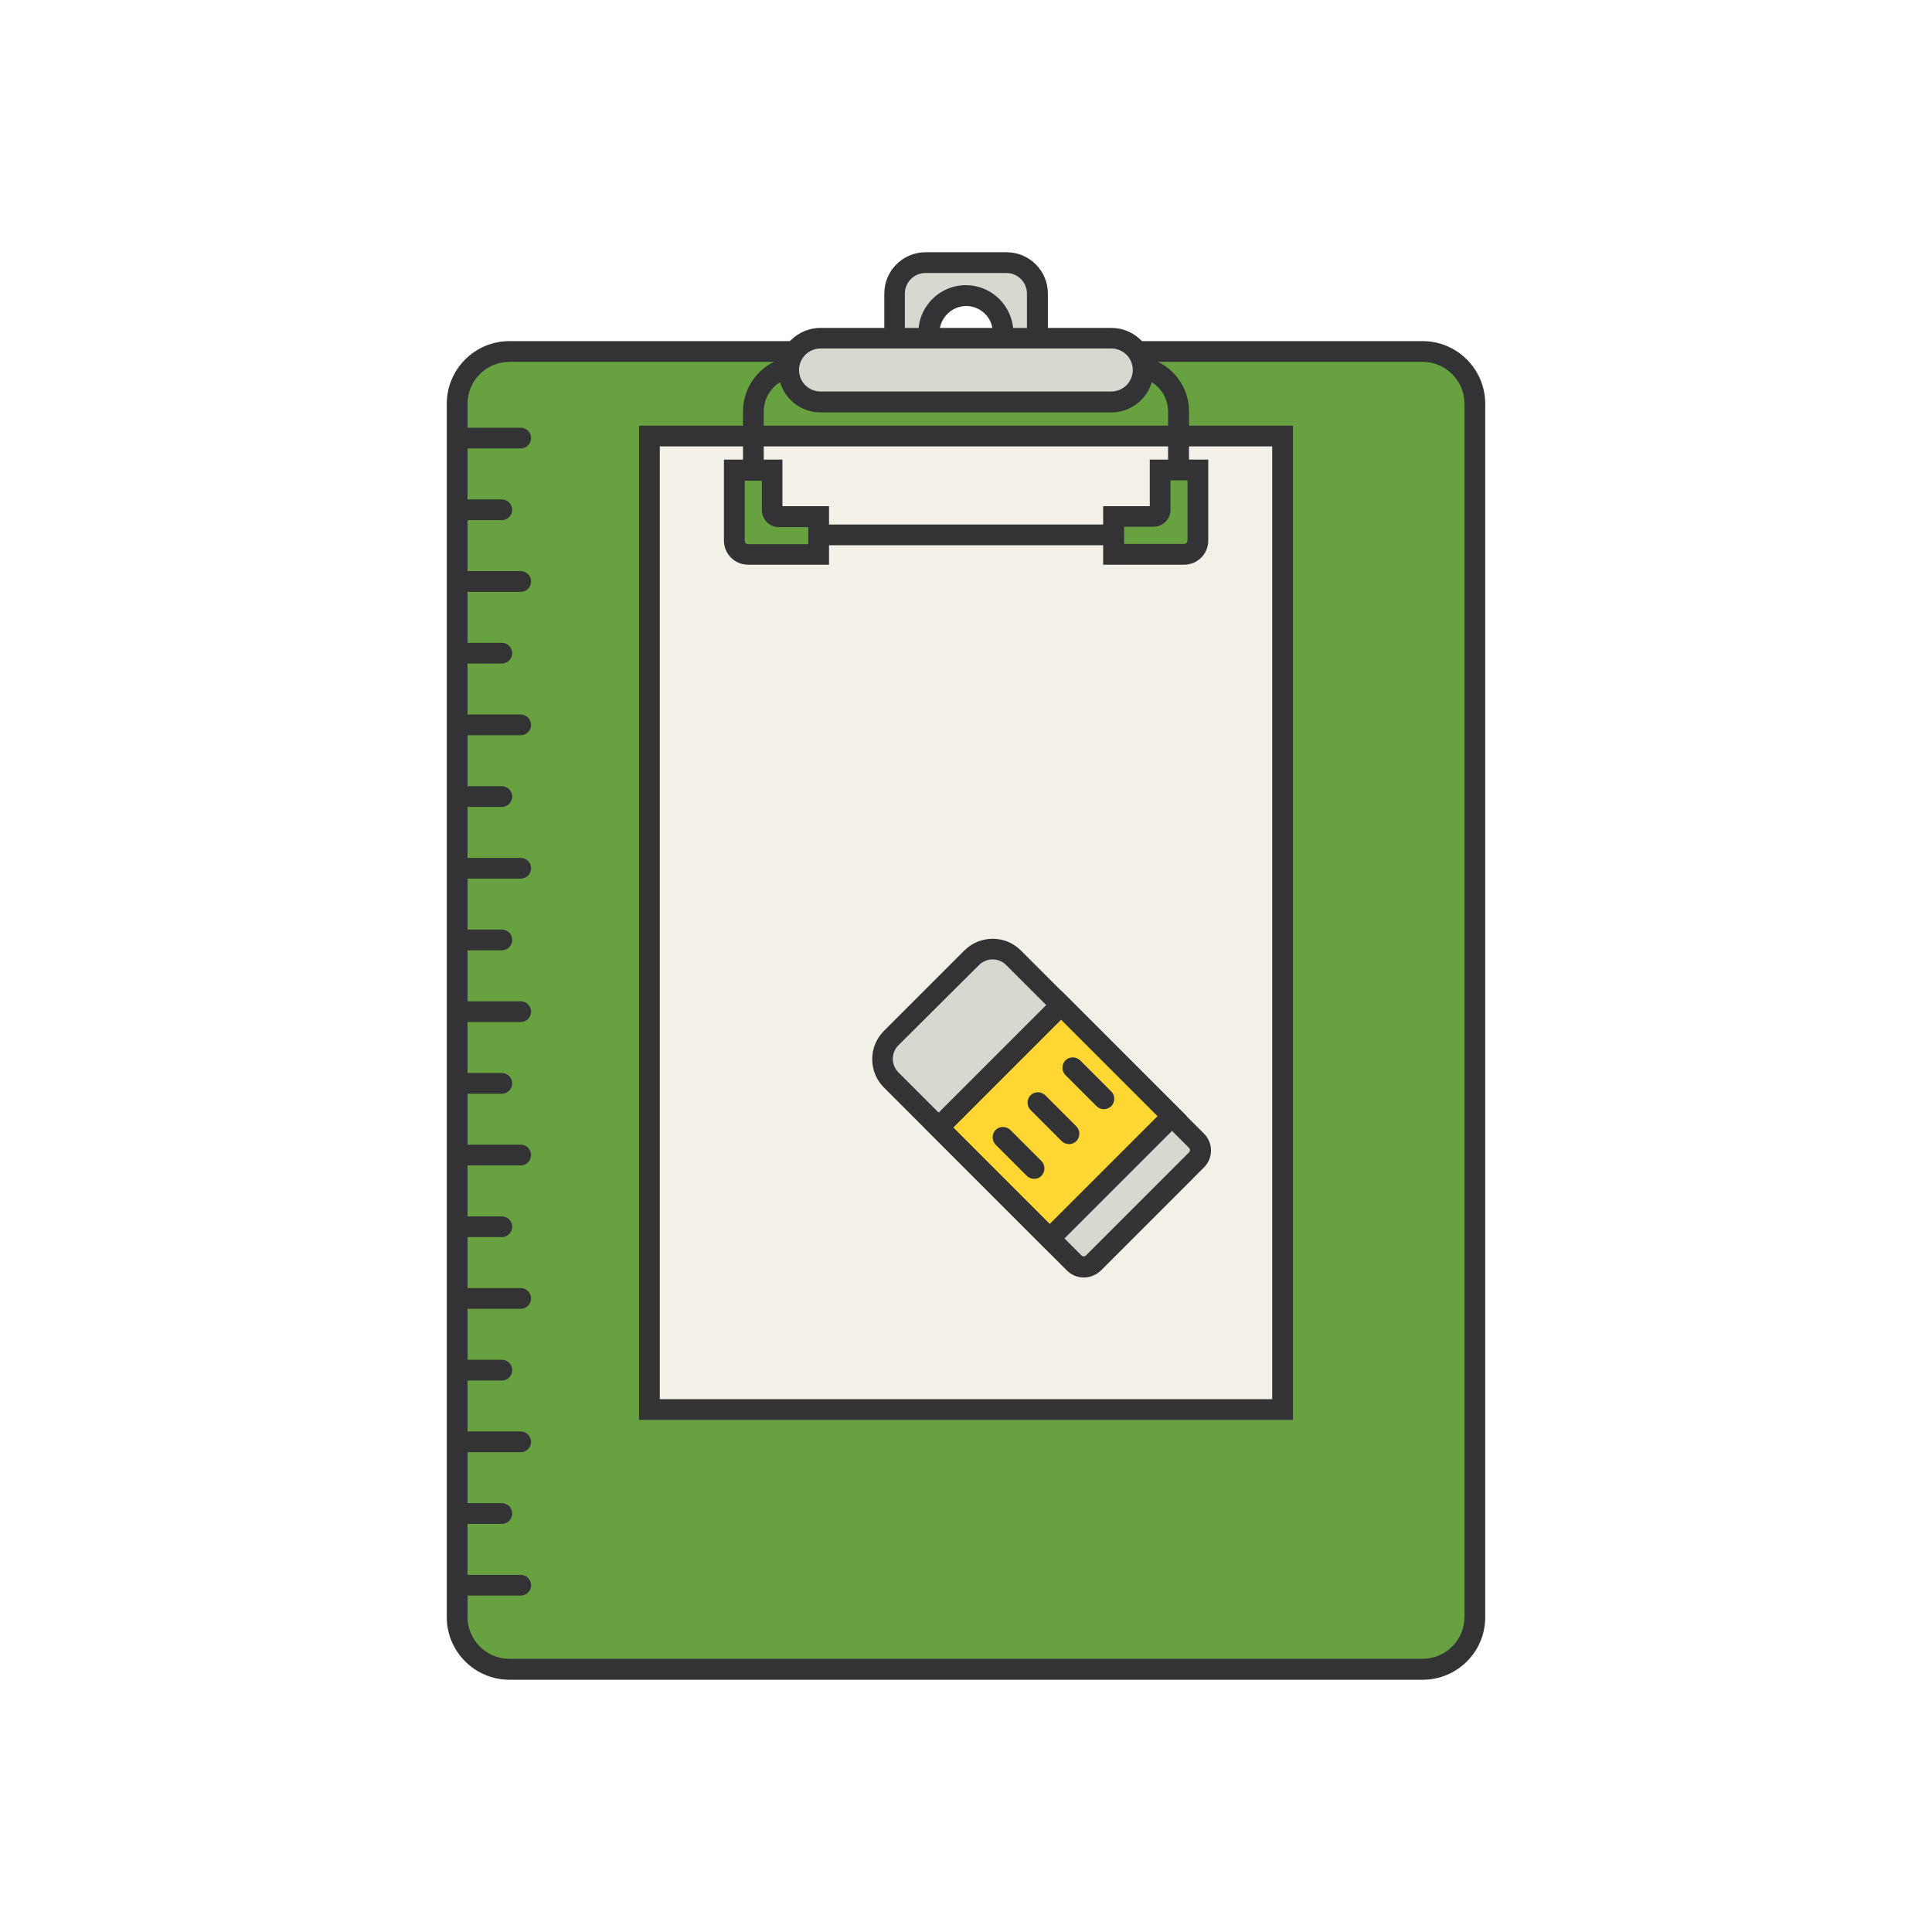
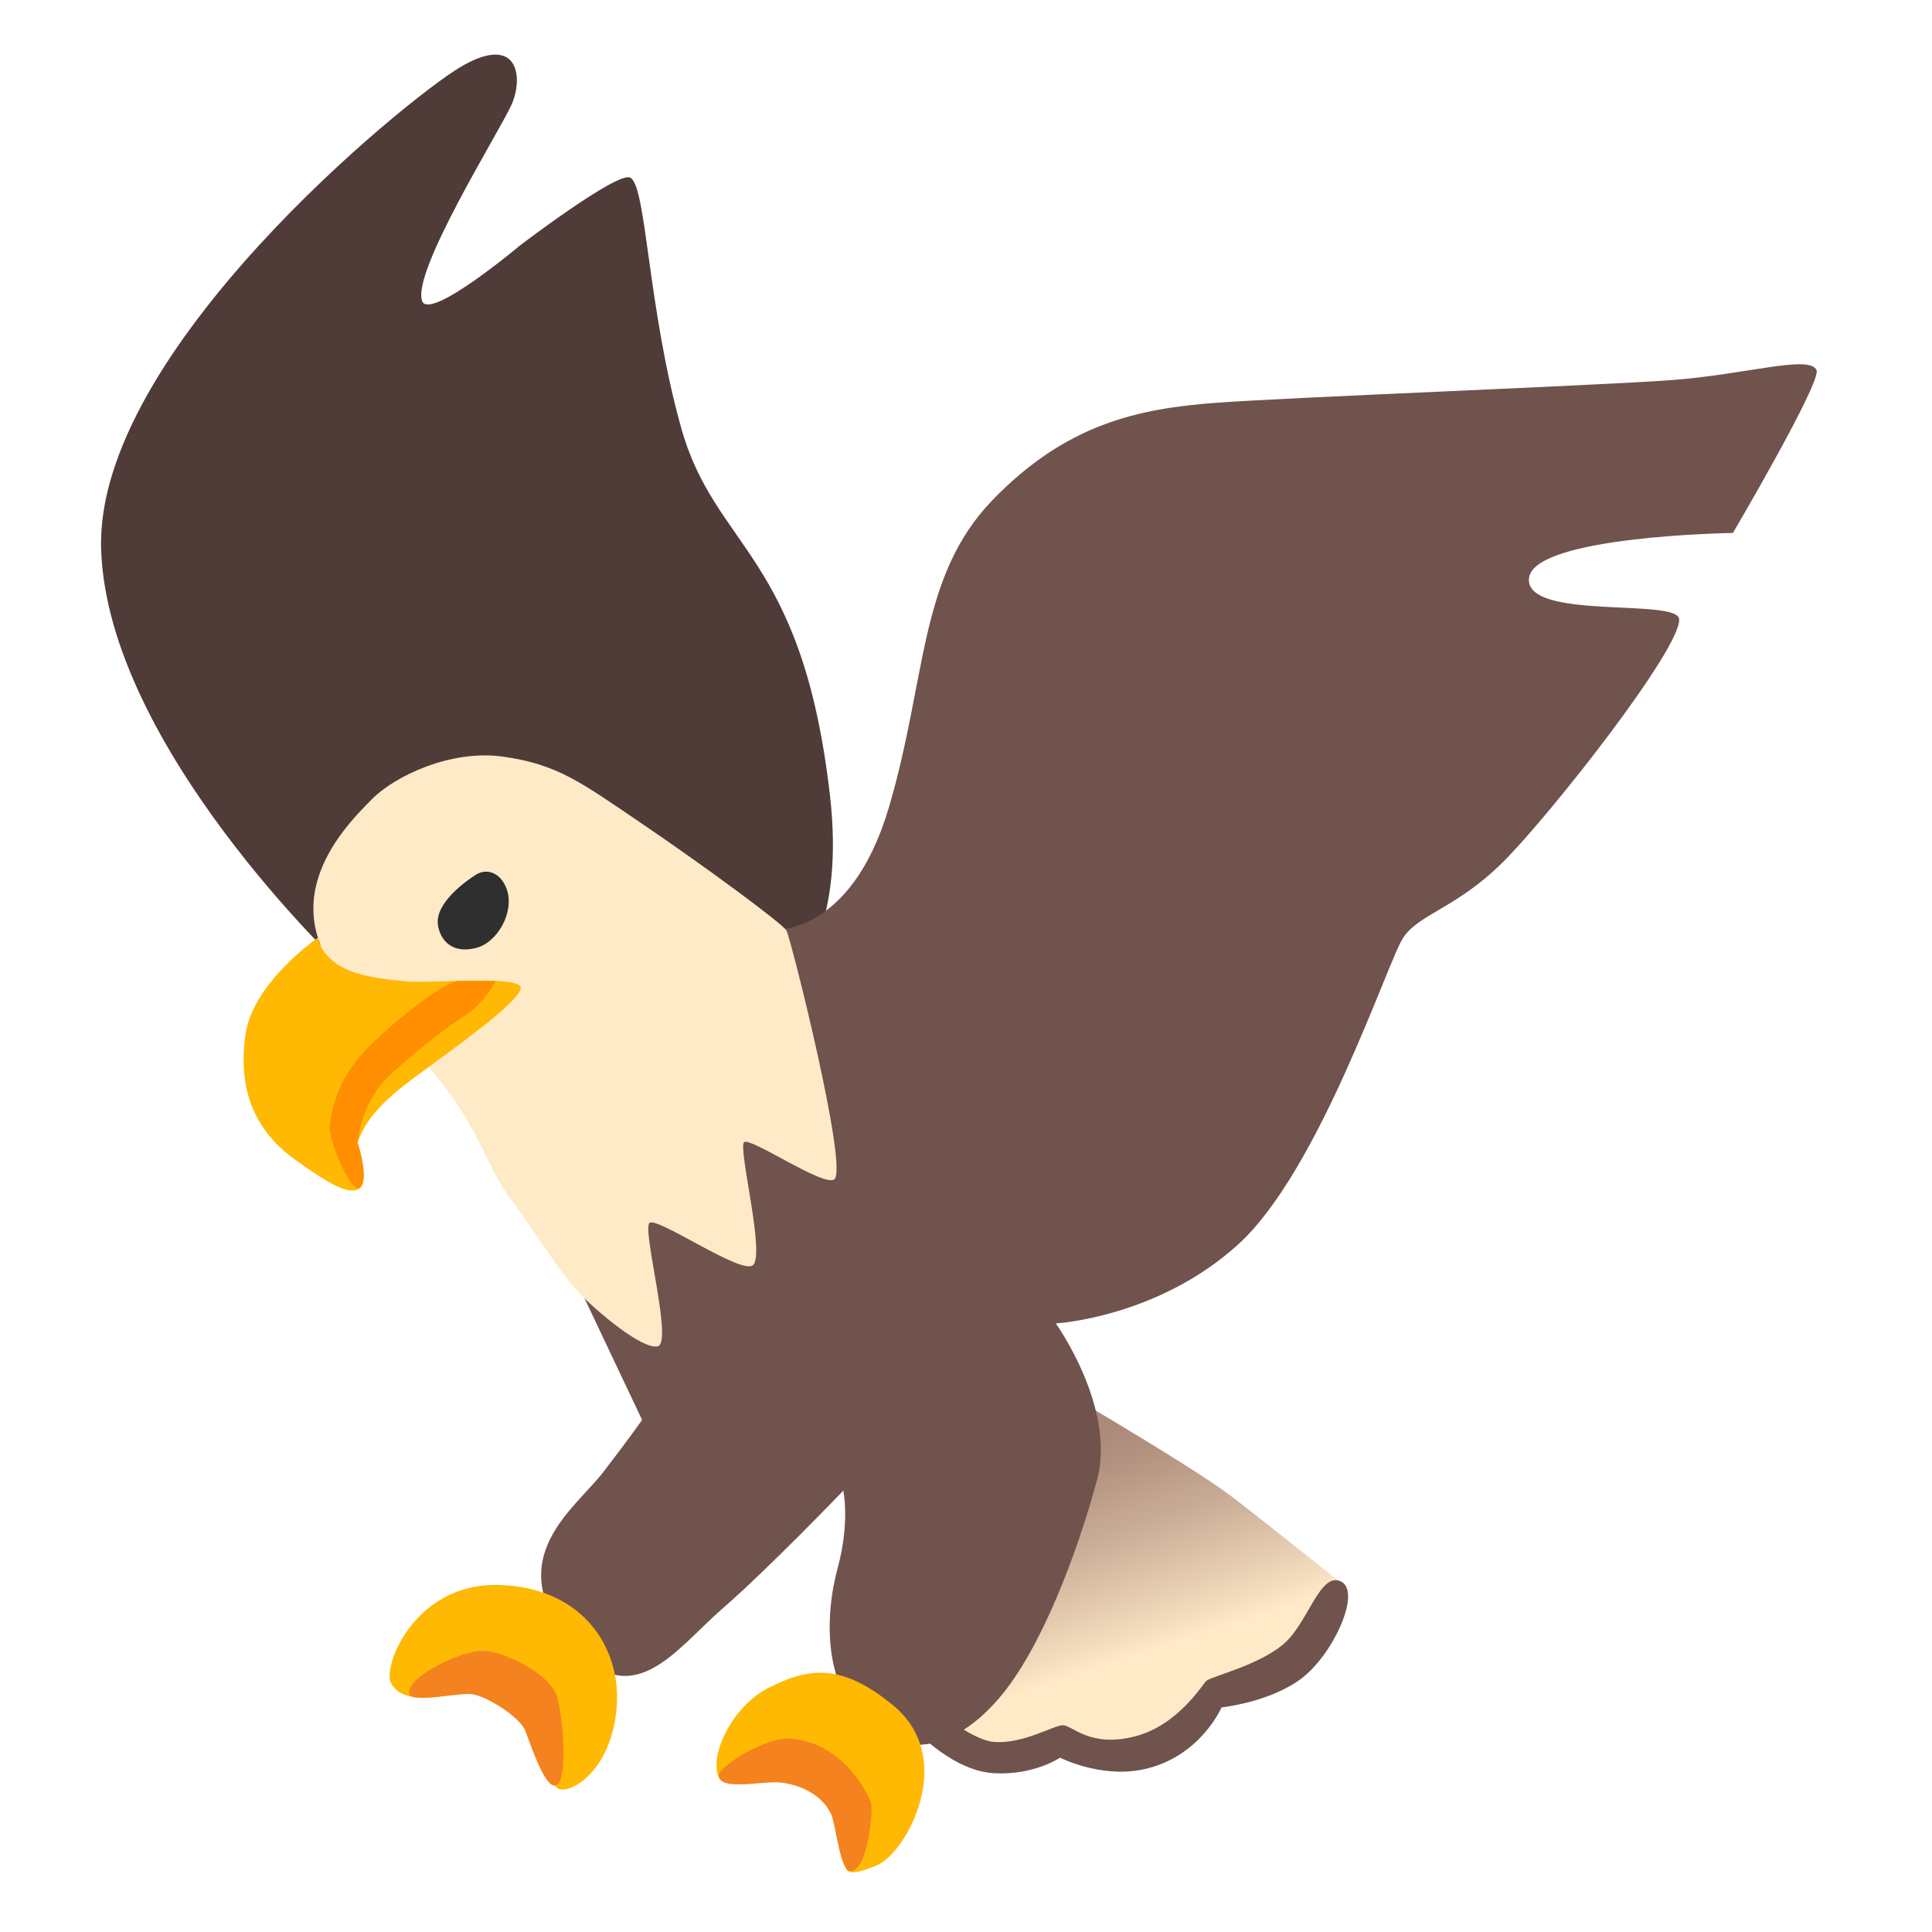
- <svg xmlns="http://www.w3.org/2000/svg" width="800px" height="800px" viewBox="0 0 1024 1024" class="icon" version="1.1">
-   <path d="M474.1 155.6v28.6H494c-1.4-3.2-2-6.8-1.4-10.6 1.2-8.8 8.4-15.8 17.2-16.8 11.8-1.3 21.8 7.9 21.8 19.5 0 2.8-0.6 5.5-1.6 7.9h19.9v-28.6c0-9.1-7.4-16.4-16.4-16.4h-42.9c-9.1 0-16.5 7.3-16.5 16.4z" fill="#D5D9CF" />
-   <path d="M555.4 189.7h-33.8l3.4-7.7c0.8-1.8 1.2-3.7 1.2-5.7 0-4-1.7-7.9-4.7-10.5-3-2.7-7-4-11-3.5-6.3 0.7-11.5 5.8-12.4 12-0.4 2.7 0 5.3 1 7.7l3.4 7.7h-33.8v-34.1c0-12.1 9.8-21.9 21.9-21.9h42.9c12.1 0 21.9 9.8 21.9 21.9v34.1z m-18.4-11h7.3v-23.1c0-6-4.9-10.9-10.9-10.9h-42.9c-6 0-10.9 4.9-10.9 10.9v23.1h7.3c-0.2-1.9-0.1-3.9 0.1-5.9 1.5-11.2 10.8-20.3 22.1-21.5 7.1-0.8 14.3 1.5 19.6 6.3 5.3 4.8 8.4 11.6 8.4 18.7 0 0.8 0 1.6-0.1 2.4z" fill="#333336" />
-   <path d="M754 884.8H270c-15.3 0-27.7-12.4-27.7-27.7V214c0-15.3 12.4-27.7 27.7-27.7h484c15.3 0 27.7 12.4 27.7 27.7v643c0.1 15.4-12.4 27.8-27.7 27.8z" fill="#68A240" />
-   <path d="M754 890.3H270c-18.3 0-33.2-14.9-33.2-33.2V214c0-18.3 14.9-33.2 33.2-33.2h484c18.3 0 33.2 14.9 33.2 33.2v643c0.1 18.4-14.8 33.3-33.2 33.3zM270 191.8c-12.3 0-22.2 10-22.2 22.2v643c0 12.3 10 22.2 22.2 22.2h484c12.3 0 22.2-10 22.2-22.2V214c0-12.3-10-22.2-22.2-22.2H270z" fill="#333336" />
-   <path d="M344.2 231.1h335.6v516H344.2z" fill="#F2F0E7" />
-   <path d="M685.3 752.6H338.7v-527h346.6v527z m-335.6-11h324.6v-505H349.7v505z" fill="#333336" />
-   <path d="M630.2 289H393.8v-70.9c0-16.1 13.1-29.3 29.3-29.3h177.8c16.1 0 29.3 13.1 29.3 29.3V289z m-225.4-11h214.3v-59.9c0-10.1-8.2-18.3-18.3-18.3H423.1c-10.1 0-18.3 8.2-18.3 18.3V278z" fill="#333336" />
-   <path d="M614.9 249.2v21.1c0 2-1.6 3.5-3.5 3.5h-21.1v20h37.4c4 0 7.3-3.3 7.3-7.3v-37.4h-20.1z" fill="#68A240" />
-   <path d="M627.6 299.3h-42.9v-31h24.7v-24.7h31v42.9c0 7.1-5.7 12.8-12.8 12.8z m-31.9-11h31.9c1 0 1.8-0.8 1.8-1.8v-31.9h-9v15.6c0 5-4.1 9-9 9h-15.6v9.1z" fill="#333336" />
-   <path d="M409.2 249.2v21.1c0 2 1.6 3.5 3.5 3.5h21.1v20h-37.4c-4 0-7.3-3.3-7.3-7.3v-37.4h20.1z" fill="#68A240" />
-   <path d="M439.4 299.3h-42.9c-7.1 0-12.8-5.7-12.8-12.8v-42.9h31v24.7h24.7v31z m-44.7-44.6v31.9c0 1 0.8 1.8 1.8 1.8h31.9v-9h-15.6c-5 0-9-4.1-9-9v-15.6h-9.1z" fill="#333336" />
-   <path d="M589.1 213.1H434.9c-9.4 0-16.9-7.6-16.9-16.9 0-9.4 7.6-16.9 16.9-16.9H589c9.4 0 16.9 7.6 16.9 16.9 0.1 9.3-7.5 16.9-16.8 16.9z" fill="#D5D9CF" />
-   <path d="M589.1 218.6H434.9c-12.4 0-22.4-10.1-22.4-22.4s10.1-22.4 22.4-22.4H589c12.4 0 22.4 10.1 22.4 22.4s-10 22.4-22.3 22.4z m-154.2-33.9c-6.3 0-11.4 5.1-11.4 11.4s5.1 11.4 11.4 11.4H589c6.3 0 11.4-5.1 11.4-11.4s-5.1-11.4-11.4-11.4H434.9zM276 237.7h-31.8c-3 0-5.5-2.5-5.5-5.5s2.5-5.5 5.5-5.5H276c3 0 5.5 2.5 5.5 5.5s-2.5 5.5-5.5 5.5zM266 275.7h-21.8c-3 0-5.5-2.5-5.5-5.5s2.5-5.5 5.5-5.5H266c3 0 5.5 2.5 5.5 5.5s-2.5 5.5-5.5 5.5zM276 313.7h-31.8c-3 0-5.5-2.5-5.5-5.5s2.5-5.5 5.5-5.5H276c3 0 5.5 2.5 5.5 5.5s-2.5 5.5-5.5 5.5zM266 351.7h-21.8c-3 0-5.5-2.5-5.5-5.5s2.5-5.5 5.5-5.5H266c3 0 5.5 2.5 5.5 5.5s-2.5 5.5-5.5 5.5zM276 389.7h-31.8c-3 0-5.5-2.5-5.5-5.5s2.5-5.5 5.5-5.5H276c3 0 5.5 2.5 5.5 5.5s-2.5 5.5-5.5 5.5zM266 427.7h-21.8c-3 0-5.5-2.5-5.5-5.5s2.5-5.5 5.5-5.5H266c3 0 5.5 2.5 5.5 5.5s-2.5 5.5-5.5 5.5zM276 465.7h-31.8c-3 0-5.5-2.5-5.5-5.5s2.5-5.5 5.5-5.5H276c3 0 5.5 2.5 5.5 5.5s-2.5 5.5-5.5 5.5zM266 503.7h-21.8c-3 0-5.5-2.5-5.5-5.5s2.5-5.5 5.5-5.5H266c3 0 5.5 2.5 5.5 5.5s-2.5 5.5-5.5 5.5zM276 541.7h-31.8c-3 0-5.5-2.5-5.5-5.5s2.5-5.5 5.5-5.5H276c3 0 5.5 2.5 5.5 5.5s-2.5 5.5-5.5 5.5zM266 579.7h-21.8c-3 0-5.5-2.5-5.5-5.5s2.5-5.5 5.5-5.5H266c3 0 5.5 2.5 5.5 5.5s-2.5 5.5-5.5 5.5zM276 617.7h-31.8c-3 0-5.5-2.5-5.5-5.5s2.5-5.5 5.5-5.5H276c3 0 5.5 2.5 5.5 5.5s-2.5 5.5-5.5 5.5zM266 655.7h-21.8c-3 0-5.5-2.5-5.5-5.5s2.5-5.5 5.5-5.5H266c3 0 5.5 2.5 5.5 5.5s-2.5 5.5-5.5 5.5z" fill="#333336" />
-   <path d="M276 693.7h-31.8c-3 0-5.5-2.5-5.5-5.5s2.5-5.5 5.5-5.5H276c3 0 5.5 2.5 5.5 5.5s-2.5 5.5-5.5 5.5z" fill="#333336" />
-   <path d="M266 731.7h-21.8c-3 0-5.5-2.5-5.5-5.5s2.5-5.5 5.5-5.5H266c3 0 5.5 2.5 5.5 5.5s-2.5 5.5-5.5 5.5z" fill="#333336" />
-   <path d="M276 769.7h-31.8c-3 0-5.5-2.5-5.5-5.5s2.5-5.5 5.5-5.5H276c3 0 5.5 2.5 5.5 5.5s-2.5 5.5-5.5 5.5z" fill="#333336" />
-   <path d="M266 807.7h-21.8c-3 0-5.5-2.5-5.5-5.5s2.5-5.5 5.5-5.5H266c3 0 5.5 2.5 5.5 5.5s-2.5 5.5-5.5 5.5z" fill="#333336" />
-   <path d="M276 845.7h-31.8c-3 0-5.5-2.5-5.5-5.5s2.5-5.5 5.5-5.5H276c3 0 5.5 2.5 5.5 5.5s-2.5 5.5-5.5 5.5z" fill="#333336" />
-   <path d="M634.2 614.8l-54.6 54.6c-2.8 2.8-7.4 2.8-10.2 0l-97-97c-6.1-6.1-6.1-16.1 0-22.3l42.6-42.6c6.1-6.1 16.1-6.1 22.3 0l97 97c2.8 2.9 2.8 7.5-0.1 10.3z" fill="#D5D9CF" />
-   <path d="M574.5 677.1c-3.4 0-6.6-1.3-9-3.7l-97-97c-4-4-6.2-9.3-6.2-15s2.2-11 6.2-15l42.6-42.6c8.3-8.3 21.8-8.3 30 0l97 97c5 5 5 13 0 18l-54.6 54.6c-2.4 2.3-5.6 3.7-9 3.7z m-48.4-168.6c-2.6 0-5.2 1-7.2 3L476.2 554c-1.9 1.9-3 4.5-3 7.2s1.1 5.3 3 7.2l97 97c0.4 0.4 0.9 0.5 1.2 0.5 0.3 0 0.8-0.1 1.2-0.5l54.6-54.6c0.7-0.7 0.7-1.7 0-2.4l-97-97c-1.9-1.9-4.5-2.9-7.1-2.9z" fill="#333336" />
-   <path d="M497.511 597.634l64.842-64.84 58.9 58.9-64.84 64.842z" fill="#FFD632" />
-   <path d="M556.4 664.2l-66.7-66.7 72.6-72.6 66.7 66.7-72.6 72.6z m-51.1-66.6l51.1 51.1 57.1-57.1-51.1-51.1-57.1 57.1z" fill="#333336" />
-   <path d="M531.7 602.8l16.4 16.5" fill="#68A240" />
-   <path d="M548.1 624.8c-1.4 0-2.8-0.5-3.9-1.6l-16.5-16.5c-2.1-2.1-2.1-5.6 0-7.8 2.1-2.1 5.6-2.1 7.8 0l16.5 16.5c2.1 2.1 2.1 5.6 0 7.8-1 1.1-2.4 1.6-3.9 1.6z" fill="#333336" />
-   <path d="M550.1 584.4l16.5 16.5" fill="#68A240" />
-   <path d="M566.6 606.4c-1.4 0-2.8-0.5-3.9-1.6l-16.5-16.5c-2.1-2.1-2.1-5.6 0-7.8 2.1-2.1 5.6-2.1 7.8 0l16.5 16.5c2.1 2.1 2.1 5.6 0 7.8-1.1 1.1-2.5 1.6-3.9 1.6z" fill="#333336" />
-   <path d="M568.6 565.9l16.5 16.5" fill="#68A240" />
-   <path d="M585.1 587.9c-1.4 0-2.8-0.5-3.9-1.6l-16.5-16.5c-2.1-2.1-2.1-5.6 0-7.8 2.1-2.1 5.6-2.1 7.8 0l16.5 16.5c2.1 2.1 2.1 5.6 0 7.8-1.1 1-2.5 1.6-3.9 1.6z" fill="#333336" />
+ <svg xmlns="http://www.w3.org/2000/svg" width="800px" height="800px" viewBox="0 0 128 128" aria-hidden="true" role="img" class="iconify iconify--noto" preserveAspectRatio="xMidYMid meet">
+   <path d="M44.99 69.48s11.83-.7 10-16.75s-7.6-16.33-9.85-24.35c-2.25-8.02-2.3-16.03-3.38-16.61c-.83-.45-7.32 4.5-7.32 4.5s-6.01 5.05-6.48 3.66c-.66-1.97 5.07-11.12 5.91-12.95c.84-1.83.49-4.83-3.38-2.53C27.02 6.5 6.27 23.31 6.7 36.4s16.05 27.73 16.05 27.73l9.43-9.43l12.81 14.78z" fill="#4f3b37" />
+   <linearGradient id="IconifyId17ecdb2904d178eab7826" gradientUnits="userSpaceOnUse" x1="68.597" y1="90.462" x2="76.878" y2="115.641">
+     <stop offset=".207" stop-color="#ac8979" />
+     <stop offset=".309" stop-color="#b59482" />
+     <stop offset=".485" stop-color="#cdb099" />
+     <stop offset=".714" stop-color="#f4ddbe" />
+     <stop offset=".771" stop-color="#ffeac8" />
+   </linearGradient>
+   <path d="M67.89 90.69s10.89 6.29 13.7 8.45s7.13 5.63 7.13 5.63s-1.97 4.97-3.94 6.19s-4.5 1.6-4.5 1.6s-3.38 3.57-5.73 3.75s-4.32-1.03-4.32-1.03s-3.1 1.13-4.41 1.03c-1.31-.09-5.16-3.1-5.16-3.1l7.23-22.52z" fill="url(#IconifyId17ecdb2904d178eab7826)" />
+   <path d="M51.18 61.6s5.16.47 7.7-8.07c2.53-8.54 1.97-15.3 6.85-20.37s9.67-6.1 14.92-6.48c5.26-.38 25.15-1.13 30.13-1.5c4.97-.38 9.1-1.69 9.57-.66c.35.77-5.54 10.79-5.54 10.79s-13.23.19-13.51 3c-.28 2.82 9.88 1.29 9.95 2.72c.1 1.97-8.54 12.95-11.64 16.05c-3.1 3.1-5.63 3.47-6.66 5.07s-5.54 15.39-10.89 20.27c-5.35 4.88-12.11 5.26-12.11 5.26s4.04 5.63 2.72 10.42c-1.31 4.79-3.66 11.12-6.48 14.41c-1.99 2.33-5.12 4.36-8.26 2.11c-3.5-2.51-3.28-7.6-2.44-10.7c.84-3.1.38-5.16.38-5.16s-5 5.21-7.98 7.79c-3.14 2.72-6.05 7.23-10.14 2.25c-4.58-5.57.33-8.82 2.21-11.26c1.88-2.44 2.58-3.47 2.58-3.47L35.78 79.8l15.4-18.2z" fill="#70534c" />
+   <path d="M24.65 52.94c-2.05 2.05-7.46 7.58-.28 13.77s7.39 9.88 9.29 12.48c1.91 2.62 3.45 5.14 4.65 6.41c1.2 1.27 4.29 3.87 5.28 3.59c.99-.28-1.06-7.74-.56-8.17s5.98 3.38 6.83 2.82c.89-.6-.99-7.81-.56-8.17c.42-.35 5.33 3.02 5.98 2.46c.92-.77-2.82-15.7-3.17-16.47c-.19-.41-5.33-4.21-9.71-7.18c-3.9-2.64-5.49-3.87-9.15-4.36c-3.38-.45-7.06 1.27-8.6 2.82z" fill="#ffeac8" />
+   <path d="M23.66 75.75c.42-1.06.92-2.22 3.66-4.26c2.75-2.04 7.07-5.07 7.18-6.02c.11-.88-5.75-.31-7.51-.45c-1.76-.14-3.75-.4-4.88-1.31c-1.01-.82-1.03-1.6-1.03-1.6s-4.3 2.96-4.81 6.38c-.56 3.8.7 6.48 3.24 8.31s3.6 2.32 4.26 1.97c.81-.42-.11-3.02-.11-3.02z" fill="#ffb903" />
+   <path d="M21.85 74.51c.14-1.02.5-3.12 2.65-5.23c1.83-1.8 5-4.29 5.88-4.29h2.46s-.7 1.44-1.97 2.25s-2.87 2.05-4.89 3.84c-2.11 1.87-2.29 4.61-2.29 4.61s.77 2.22.18 2.96c-.53.63-2.16-3.11-2.02-4.14z" fill="#ff8e01" />
+   <path d="M29.01 61.25c.08.66.6 1.97 2.43 1.58c1.52-.32 2.64-2.39 2.15-3.87c-.4-1.19-1.37-1.44-2.04-1.02c-.67.42-2.72 1.87-2.54 3.31z" fill="#302f2f" />
+   <path d="M79.95 111.34c-.22.13-1.83 2.96-4.79 3.71s-4.13-.75-4.74-.75s-2.7 1.29-4.62 1.1c-1.5-.15-3.97-2.28-3.97-2.28l-1.03 1.64s2.39 2.58 5.07 2.72c2.67.14 4.36-1.03 4.36-1.03s2.63 1.34 5.4.8c3.85-.75 5.3-4.13 5.3-4.13s3.19-.33 5.3-1.92c2.11-1.6 4.01-5.77 2.6-6.43s-2.18 2.86-3.87 4.22s-4.4 1.98-5.01 2.35z" fill="#70534c" />
+   <path d="M25.89 111.47c-.52-1.12 1.6-6.65 7.23-6.46s8.21 4.36 7.7 8.49c-.52 4.13-3.24 5.44-3.89 4.97c-.66-.47-1.36-3.43-1.36-3.43l-2.86-3.61c-.02.01-5.74 2.34-6.82.04z" fill="#ffb903" />
+   <path d="M47.66 117.85c-.77-1.5.87-4.79 3.19-5.99c2.87-1.49 4.99-1.57 8.26 1.07c4.39 3.54.94 9.84-1.01 10.65c-2.71 1.13-2.04.01-1.99-1.35c.05-1.36-1.22-4.83-1.22-4.83l-7.23.45z" fill="#ffb903" />
+   <path d="M36.92 112.46c.4 1.49.77 5.91-.21 5.84c-.66-.05-1.53-2.63-1.9-3.61c-.37-.98-2.75-2.42-3.64-2.46c-.89-.05-3.97.59-4.06 0c-.19-1.16 3.5-2.91 4.95-2.86c1.27.03 4.43 1.5 4.86 3.09z" fill="#f4821e" />
+   <path d="M47.62 117.63c.05 1.07 2.96.33 4.13.47c1.17.14 2.65.72 3.31 2.08c.31.64.59 3.73 1.24 3.78c1.22.09 1.55-4.11 1.41-4.49c-.42-1.14-2.06-3.97-5.26-4.28c-1.69-.18-4.86 1.88-4.83 2.44z" fill="#f4821e" />
</svg>
